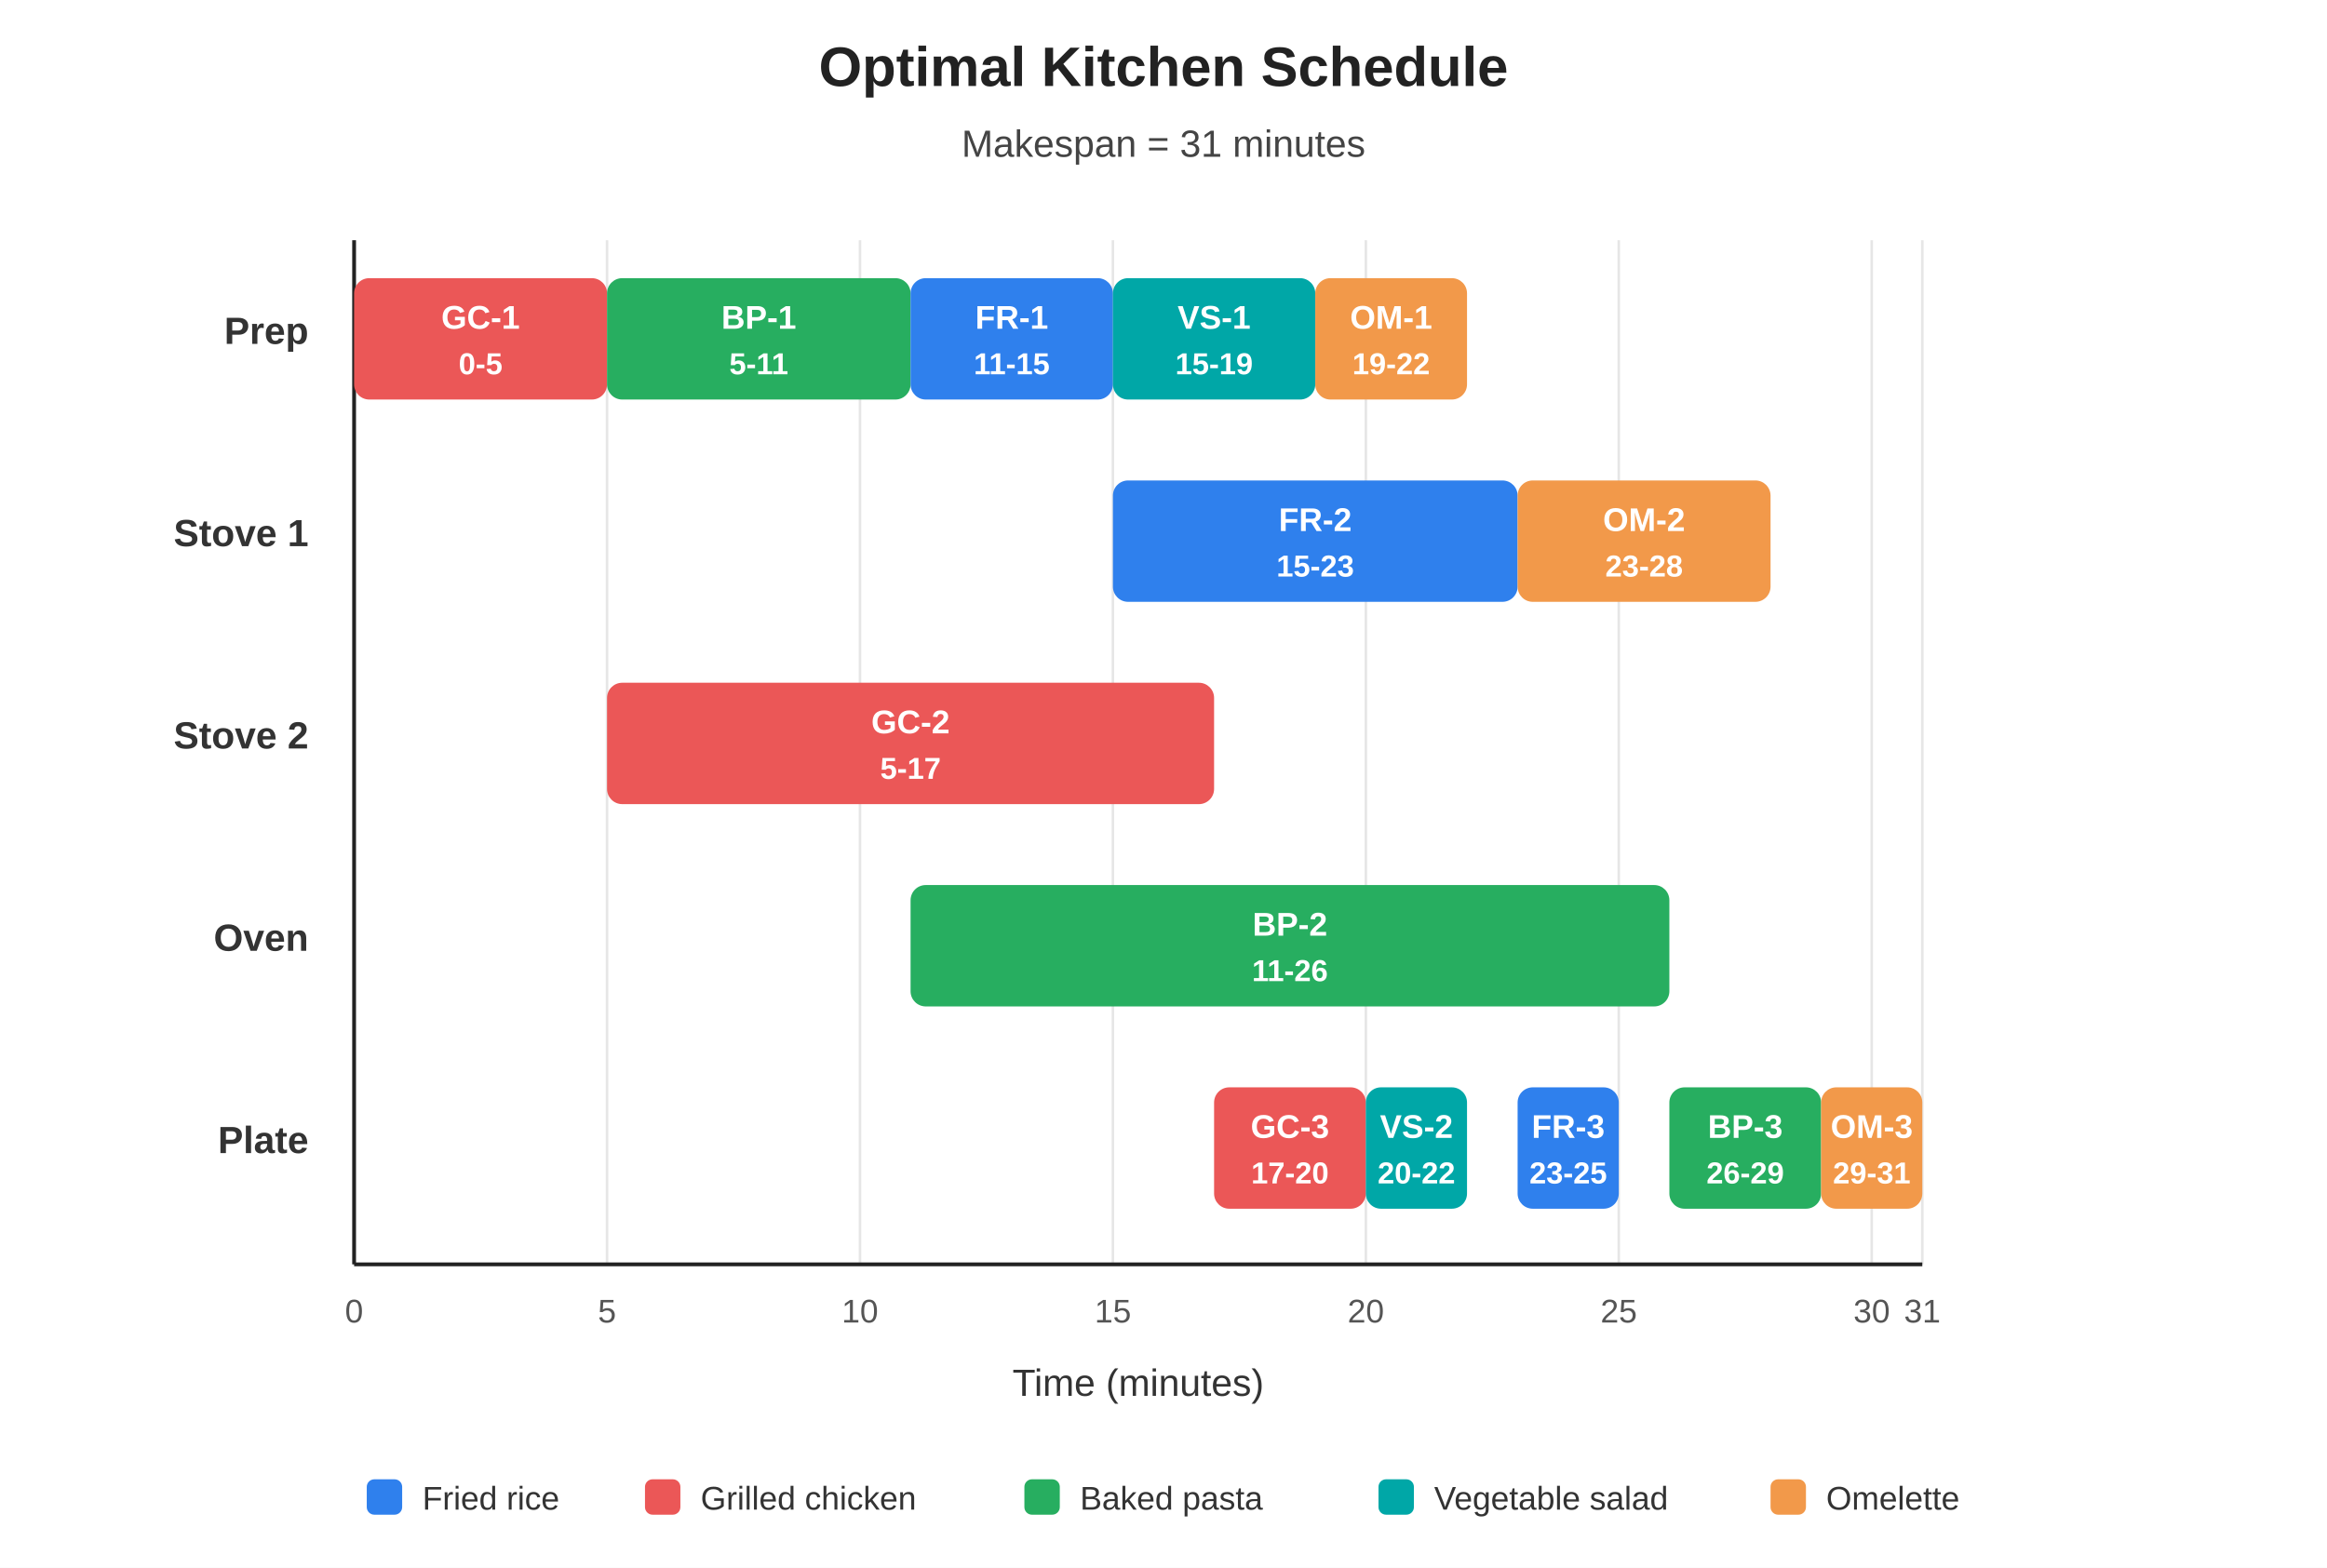
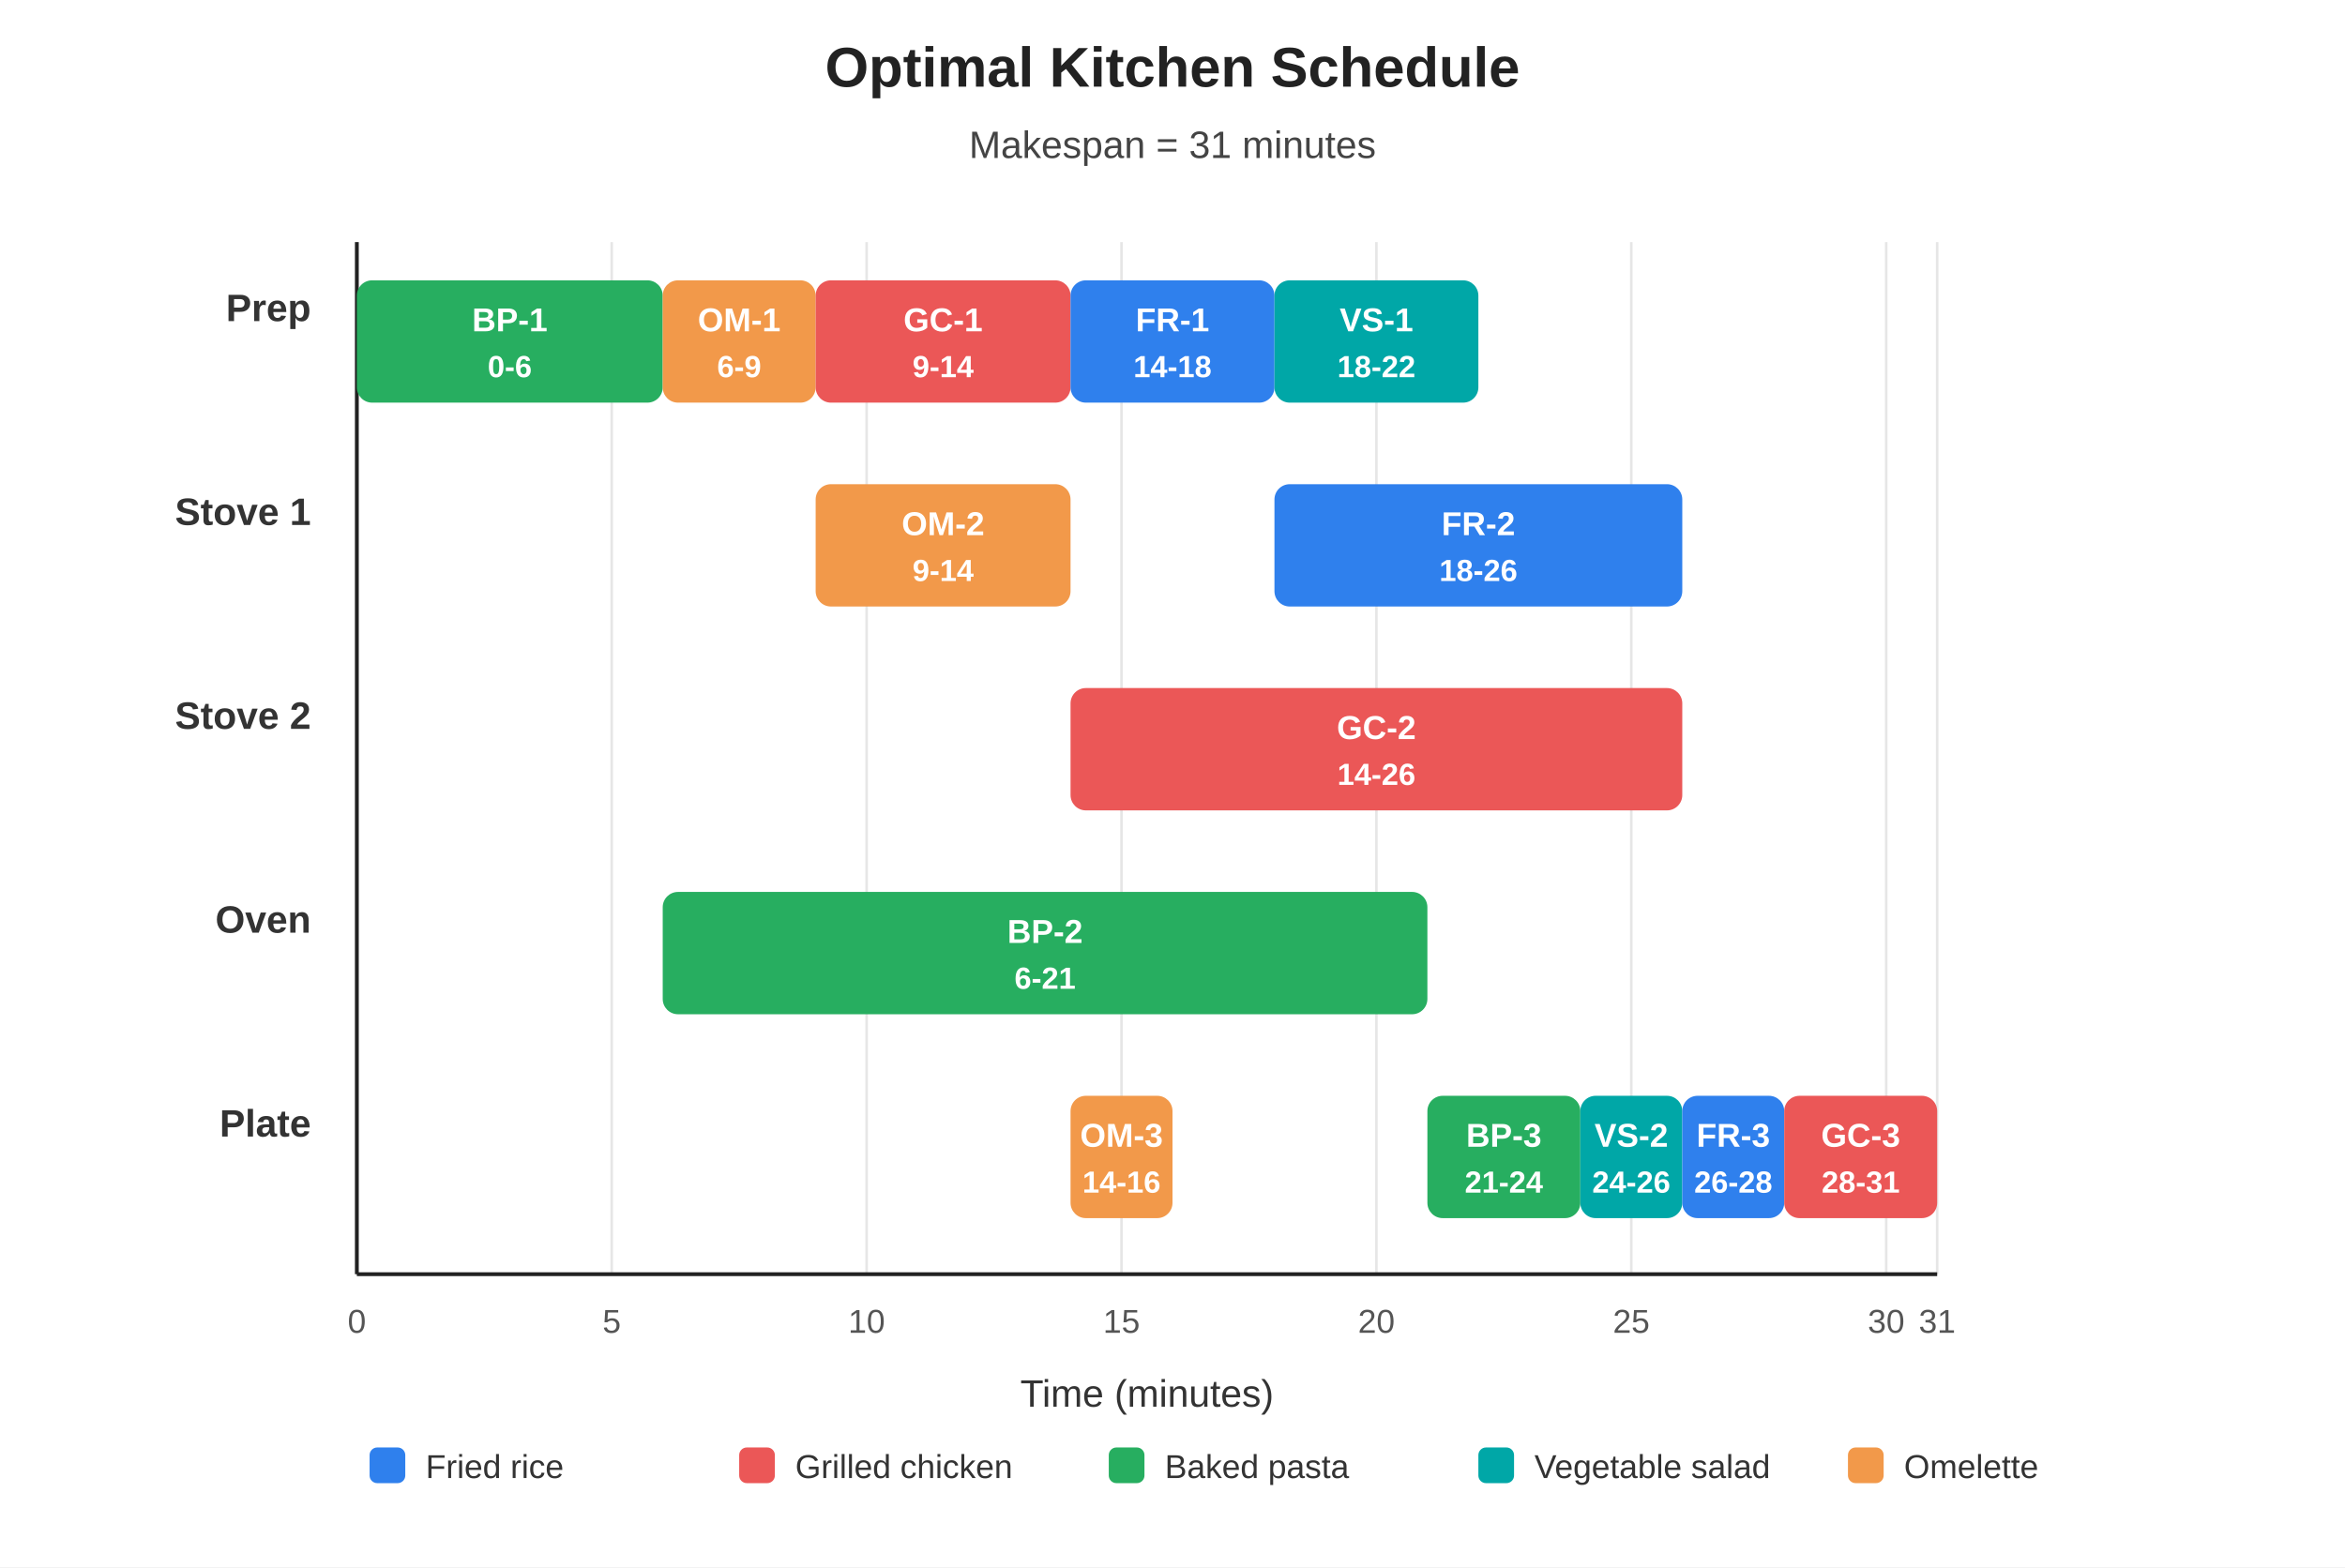
- <svg xmlns="http://www.w3.org/2000/svg" width="920" height="620" viewBox="0 0 920 620" role="img" aria-labelledby="title desc" style="max-width:100%;height:auto;">
-   <rect width="920" height="620" fill="#ffffff" />
+ <svg xmlns="http://www.w3.org/2000/svg" width="920" height="615" viewBox="0 0 920 615" role="img" aria-labelledby="title desc" style="max-width:100%;height:auto;">
+   <rect width="920" height="615" fill="#ffffff" />
  <text x="460" y="34" text-anchor="middle" font-family="Arial, sans-serif" font-size="22" font-weight="700" fill="#222222">Optimal Kitchen Schedule</text>
  <text x="460" y="62" text-anchor="middle" font-family="Arial, sans-serif" font-size="15" fill="#444444">Makespan = 31 minutes</text>
  <g stroke="#e6e6e6" stroke-width="1">
    <line x1="140" y1="95" x2="140" y2="500" />
    <line x1="240" y1="95" x2="240" y2="500" />
    <line x1="340" y1="95" x2="340" y2="500" />
    <line x1="440" y1="95" x2="440" y2="500" />
    <line x1="540" y1="95" x2="540" y2="500" />
    <line x1="640" y1="95" x2="640" y2="500" />
    <line x1="740" y1="95" x2="740" y2="500" />
    <line x1="760" y1="95" x2="760" y2="500" />
  </g>
  <g stroke="#222222" stroke-width="1.5">
    <line x1="140" y1="500" x2="760" y2="500" />
    <line x1="140" y1="95" x2="140" y2="500" />
  </g>
  <g font-family="Arial, sans-serif" font-size="13" fill="#555555" text-anchor="middle">
    <text x="140" y="523">0</text>
    <text x="240" y="523">5</text>
    <text x="340" y="523">10</text>
    <text x="440" y="523">15</text>
    <text x="540" y="523">20</text>
    <text x="640" y="523">25</text>
    <text x="740" y="523">30</text>
    <text x="760" y="523">31</text>
    <text x="450" y="552" font-size="15" fill="#333333">Time (minutes)</text>
  </g>
  <g font-family="Arial, sans-serif" font-size="15" font-weight="700" fill="#333333" text-anchor="end">
-     <text x="122" y="136">Prep</text>
-     <text x="122" y="216">Stove 1</text>
-     <text x="122" y="296">Stove 2</text>
-     <text x="122" y="376">Oven</text>
-     <text x="122" y="456">Plate</text>
+     <text x="122" y="126">Prep</text>
+     <text x="122" y="206">Stove 1</text>
+     <text x="122" y="286">Stove 2</text>
+     <text x="122" y="366">Oven</text>
+     <text x="122" y="446">Plate</text>
  </g>
  <g font-family="Arial, sans-serif" font-size="13" font-weight="700" text-anchor="middle">
-     <rect x="140" y="110" width="100" height="48" rx="6" fill="#eb5757" />
-     <text x="190" y="130" fill="#ffffff">GC-1</text>
-     <text x="190" y="148" fill="#ffffff" font-size="12">0-5</text>
-     <rect x="240" y="110" width="120" height="48" rx="6" fill="#27ae60" />
-     <text x="300" y="130" fill="#ffffff">BP-1</text>
-     <text x="300" y="148" fill="#ffffff" font-size="12">5-11</text>
-     <rect x="360" y="110" width="80" height="48" rx="6" fill="#2f80ed" />
-     <text x="400" y="130" fill="#ffffff">FR-1</text>
-     <text x="400" y="148" fill="#ffffff" font-size="12">11-15</text>
-     <rect x="440" y="110" width="80" height="48" rx="6" fill="#00a7a7" />
-     <text x="480" y="130" fill="#ffffff">VS-1</text>
-     <text x="480" y="148" fill="#ffffff" font-size="12">15-19</text>
-     <rect x="520" y="110" width="60" height="48" rx="6" fill="#f2994a" />
-     <text x="550" y="130" fill="#ffffff">OM-1</text>
-     <text x="550" y="148" fill="#ffffff" font-size="12">19-22</text>
-     <rect x="440" y="190" width="160" height="48" rx="6" fill="#2f80ed" />
-     <text x="520" y="210" fill="#ffffff">FR-2</text>
-     <text x="520" y="228" fill="#ffffff" font-size="12">15-23</text>
-     <rect x="600" y="190" width="100" height="48" rx="6" fill="#f2994a" />
-     <text x="650" y="210" fill="#ffffff">OM-2</text>
-     <text x="650" y="228" fill="#ffffff" font-size="12">23-28</text>
-     <rect x="240" y="270" width="240" height="48" rx="6" fill="#eb5757" />
-     <text x="360" y="290" fill="#ffffff">GC-2</text>
-     <text x="360" y="308" fill="#ffffff" font-size="12">5-17</text>
-     <rect x="360" y="350" width="300" height="48" rx="6" fill="#27ae60" />
-     <text x="510" y="370" fill="#ffffff">BP-2</text>
-     <text x="510" y="388" fill="#ffffff" font-size="12">11-26</text>
-     <rect x="480" y="430" width="60" height="48" rx="6" fill="#eb5757" />
-     <text x="510" y="450" fill="#ffffff">GC-3</text>
-     <text x="510" y="468" fill="#ffffff" font-size="12">17-20</text>
-     <rect x="540" y="430" width="40" height="48" rx="6" fill="#00a7a7" />
-     <text x="560" y="450" fill="#ffffff">VS-2</text>
-     <text x="560" y="468" fill="#ffffff" font-size="12">20-22</text>
-     <rect x="600" y="430" width="40" height="48" rx="6" fill="#2f80ed" />
-     <text x="620" y="450" fill="#ffffff">FR-3</text>
-     <text x="620" y="468" fill="#ffffff" font-size="12">23-25</text>
-     <rect x="660" y="430" width="60" height="48" rx="6" fill="#27ae60" />
-     <text x="690" y="450" fill="#ffffff">BP-3</text>
-     <text x="690" y="468" fill="#ffffff" font-size="12">26-29</text>
-     <rect x="720" y="430" width="40" height="48" rx="6" fill="#f2994a" />
-     <text x="740" y="450" fill="#ffffff">OM-3</text>
-     <text x="740" y="468" fill="#ffffff" font-size="12">29-31</text>
+     <rect x="140" y="110" width="120" height="48" rx="6" fill="#27ae60" />
+     <text x="200" y="130" fill="#ffffff">BP-1</text>
+     <text x="200" y="148" fill="#ffffff" font-size="12">0-6</text>
+     <rect x="260" y="350" width="300" height="48" rx="6" fill="#27ae60" />
+     <text x="410" y="370" fill="#ffffff">BP-2</text>
+     <text x="410" y="388" fill="#ffffff" font-size="12">6-21</text>
+     <rect x="260" y="110" width="60" height="48" rx="6" fill="#f2994a" />
+     <text x="290" y="130" fill="#ffffff">OM-1</text>
+     <text x="290" y="148" fill="#ffffff" font-size="12">6-9</text>
+     <rect x="320" y="110" width="100" height="48" rx="6" fill="#eb5757" />
+     <text x="370" y="130" fill="#ffffff">GC-1</text>
+     <text x="370" y="148" fill="#ffffff" font-size="12">9-14</text>
+     <rect x="320" y="190" width="100" height="48" rx="6" fill="#f2994a" />
+     <text x="370" y="210" fill="#ffffff">OM-2</text>
+     <text x="370" y="228" fill="#ffffff" font-size="12">9-14</text>
+     <rect x="420" y="430" width="40" height="48" rx="6" fill="#f2994a" />
+     <text x="440" y="450" fill="#ffffff">OM-3</text>
+     <text x="440" y="468" fill="#ffffff" font-size="12">14-16</text>
+     <rect x="420" y="110" width="80" height="48" rx="6" fill="#2f80ed" />
+     <text x="460" y="130" fill="#ffffff">FR-1</text>
+     <text x="460" y="148" fill="#ffffff" font-size="12">14-18</text>
+     <rect x="420" y="270" width="240" height="48" rx="6" fill="#eb5757" />
+     <text x="540" y="290" fill="#ffffff">GC-2</text>
+     <text x="540" y="308" fill="#ffffff" font-size="12">14-26</text>
+     <rect x="500" y="110" width="80" height="48" rx="6" fill="#00a7a7" />
+     <text x="540" y="130" fill="#ffffff">VS-1</text>
+     <text x="540" y="148" fill="#ffffff" font-size="12">18-22</text>
+     <rect x="500" y="190" width="160" height="48" rx="6" fill="#2f80ed" />
+     <text x="580" y="210" fill="#ffffff">FR-2</text>
+     <text x="580" y="228" fill="#ffffff" font-size="12">18-26</text>
+     <rect x="560" y="430" width="60" height="48" rx="6" fill="#27ae60" />
+     <text x="590" y="450" fill="#ffffff">BP-3</text>
+     <text x="590" y="468" fill="#ffffff" font-size="12">21-24</text>
+     <rect x="620" y="430" width="40" height="48" rx="6" fill="#00a7a7" />
+     <text x="640" y="450" fill="#ffffff">VS-2</text>
+     <text x="640" y="468" fill="#ffffff" font-size="12">24-26</text>
+     <rect x="660" y="430" width="40" height="48" rx="6" fill="#2f80ed" />
+     <text x="680" y="450" fill="#ffffff">FR-3</text>
+     <text x="680" y="468" fill="#ffffff" font-size="12">26-28</text>
+     <rect x="700" y="430" width="60" height="48" rx="6" fill="#eb5757" />
+     <text x="730" y="450" fill="#ffffff">GC-3</text>
+     <text x="730" y="468" fill="#ffffff" font-size="12">28-31</text>
  </g>
  <g font-family="Arial, sans-serif" font-size="13" fill="#333333">
-     <rect x="145" y="585" width="14" height="14" rx="3" fill="#2f80ed" />
-     <text x="167" y="597">Fried rice</text>
-     <rect x="255" y="585" width="14" height="14" rx="3" fill="#eb5757" />
-     <text x="277" y="597">Grilled chicken</text>
-     <rect x="405" y="585" width="14" height="14" rx="3" fill="#27ae60" />
-     <text x="427" y="597">Baked pasta</text>
-     <rect x="545" y="585" width="14" height="14" rx="3" fill="#00a7a7" />
-     <text x="567" y="597">Vegetable salad</text>
-     <rect x="700" y="585" width="14" height="14" rx="3" fill="#f2994a" />
-     <text x="722" y="597">Omelette</text>
+     <rect x="145" y="568" width="14" height="14" rx="3" fill="#2f80ed" />
+     <text x="167" y="580">Fried rice</text>
+     <rect x="290" y="568" width="14" height="14" rx="3" fill="#eb5757" />
+     <text x="312" y="580">Grilled chicken</text>
+     <rect x="435" y="568" width="14" height="14" rx="3" fill="#27ae60" />
+     <text x="457" y="580">Baked pasta</text>
+     <rect x="580" y="568" width="14" height="14" rx="3" fill="#00a7a7" />
+     <text x="602" y="580">Vegetable salad</text>
+     <rect x="725" y="568" width="14" height="14" rx="3" fill="#f2994a" />
+     <text x="747" y="580">Omelette</text>
  </g>
</svg>
